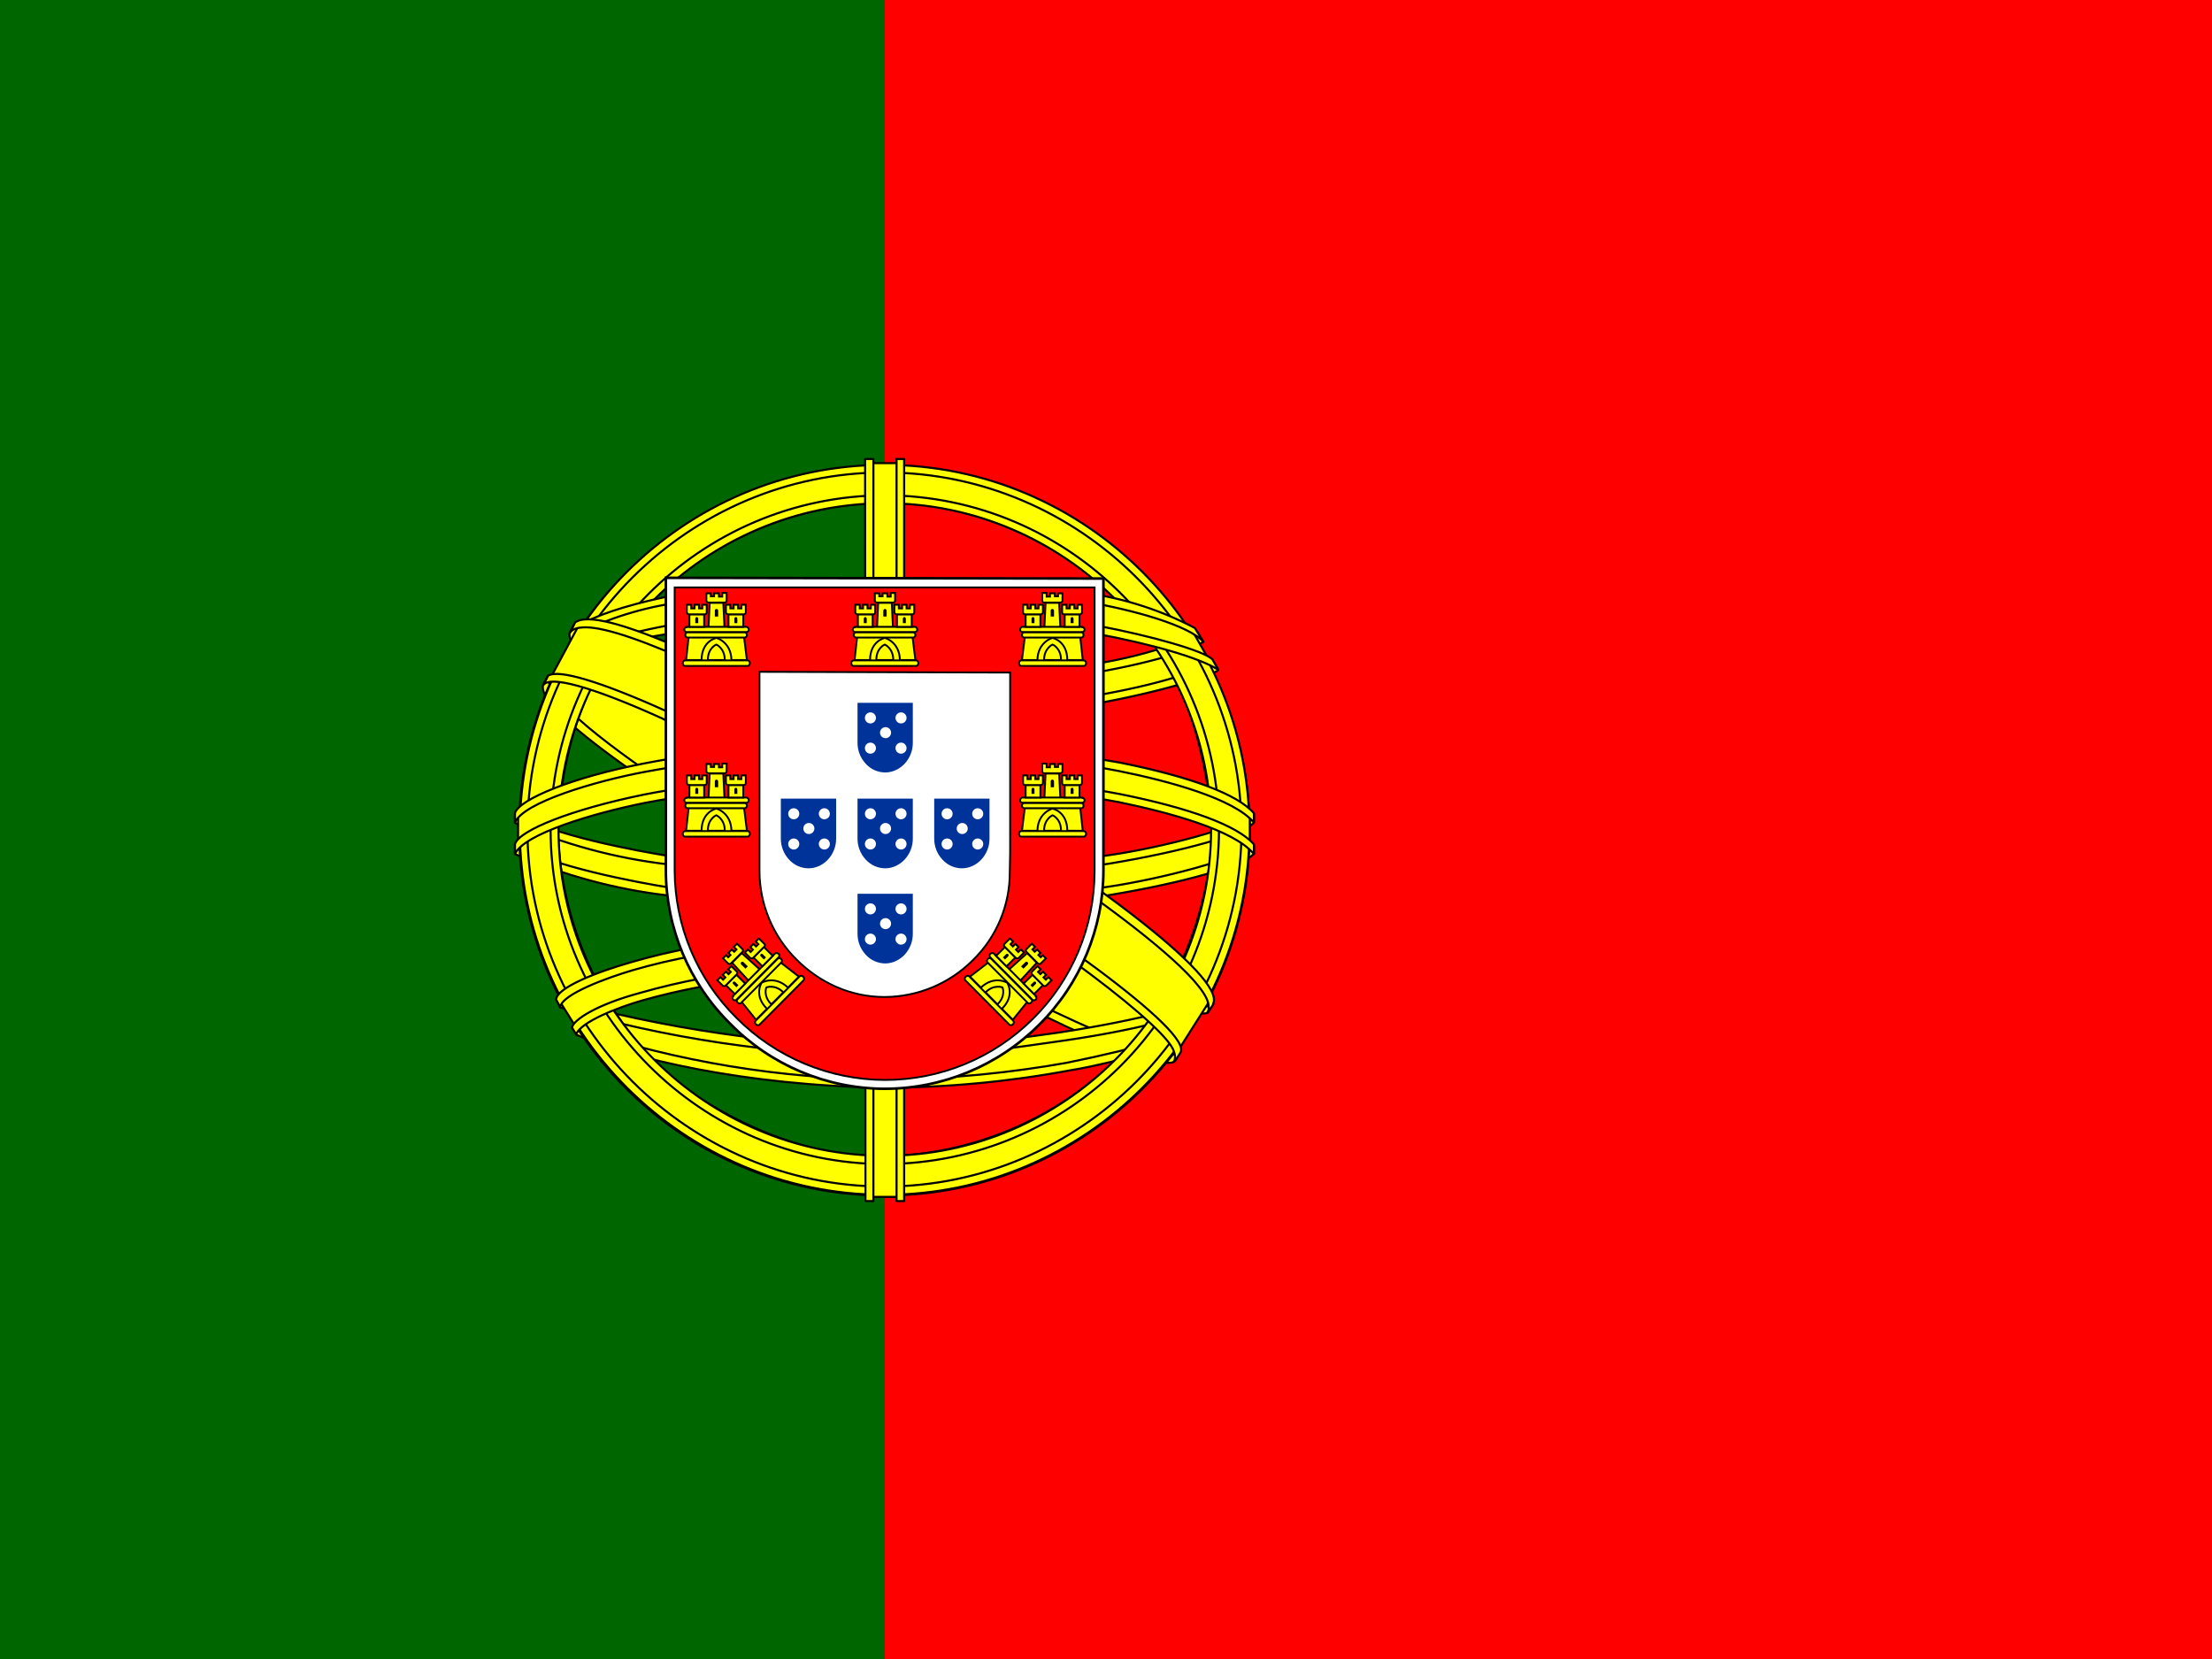
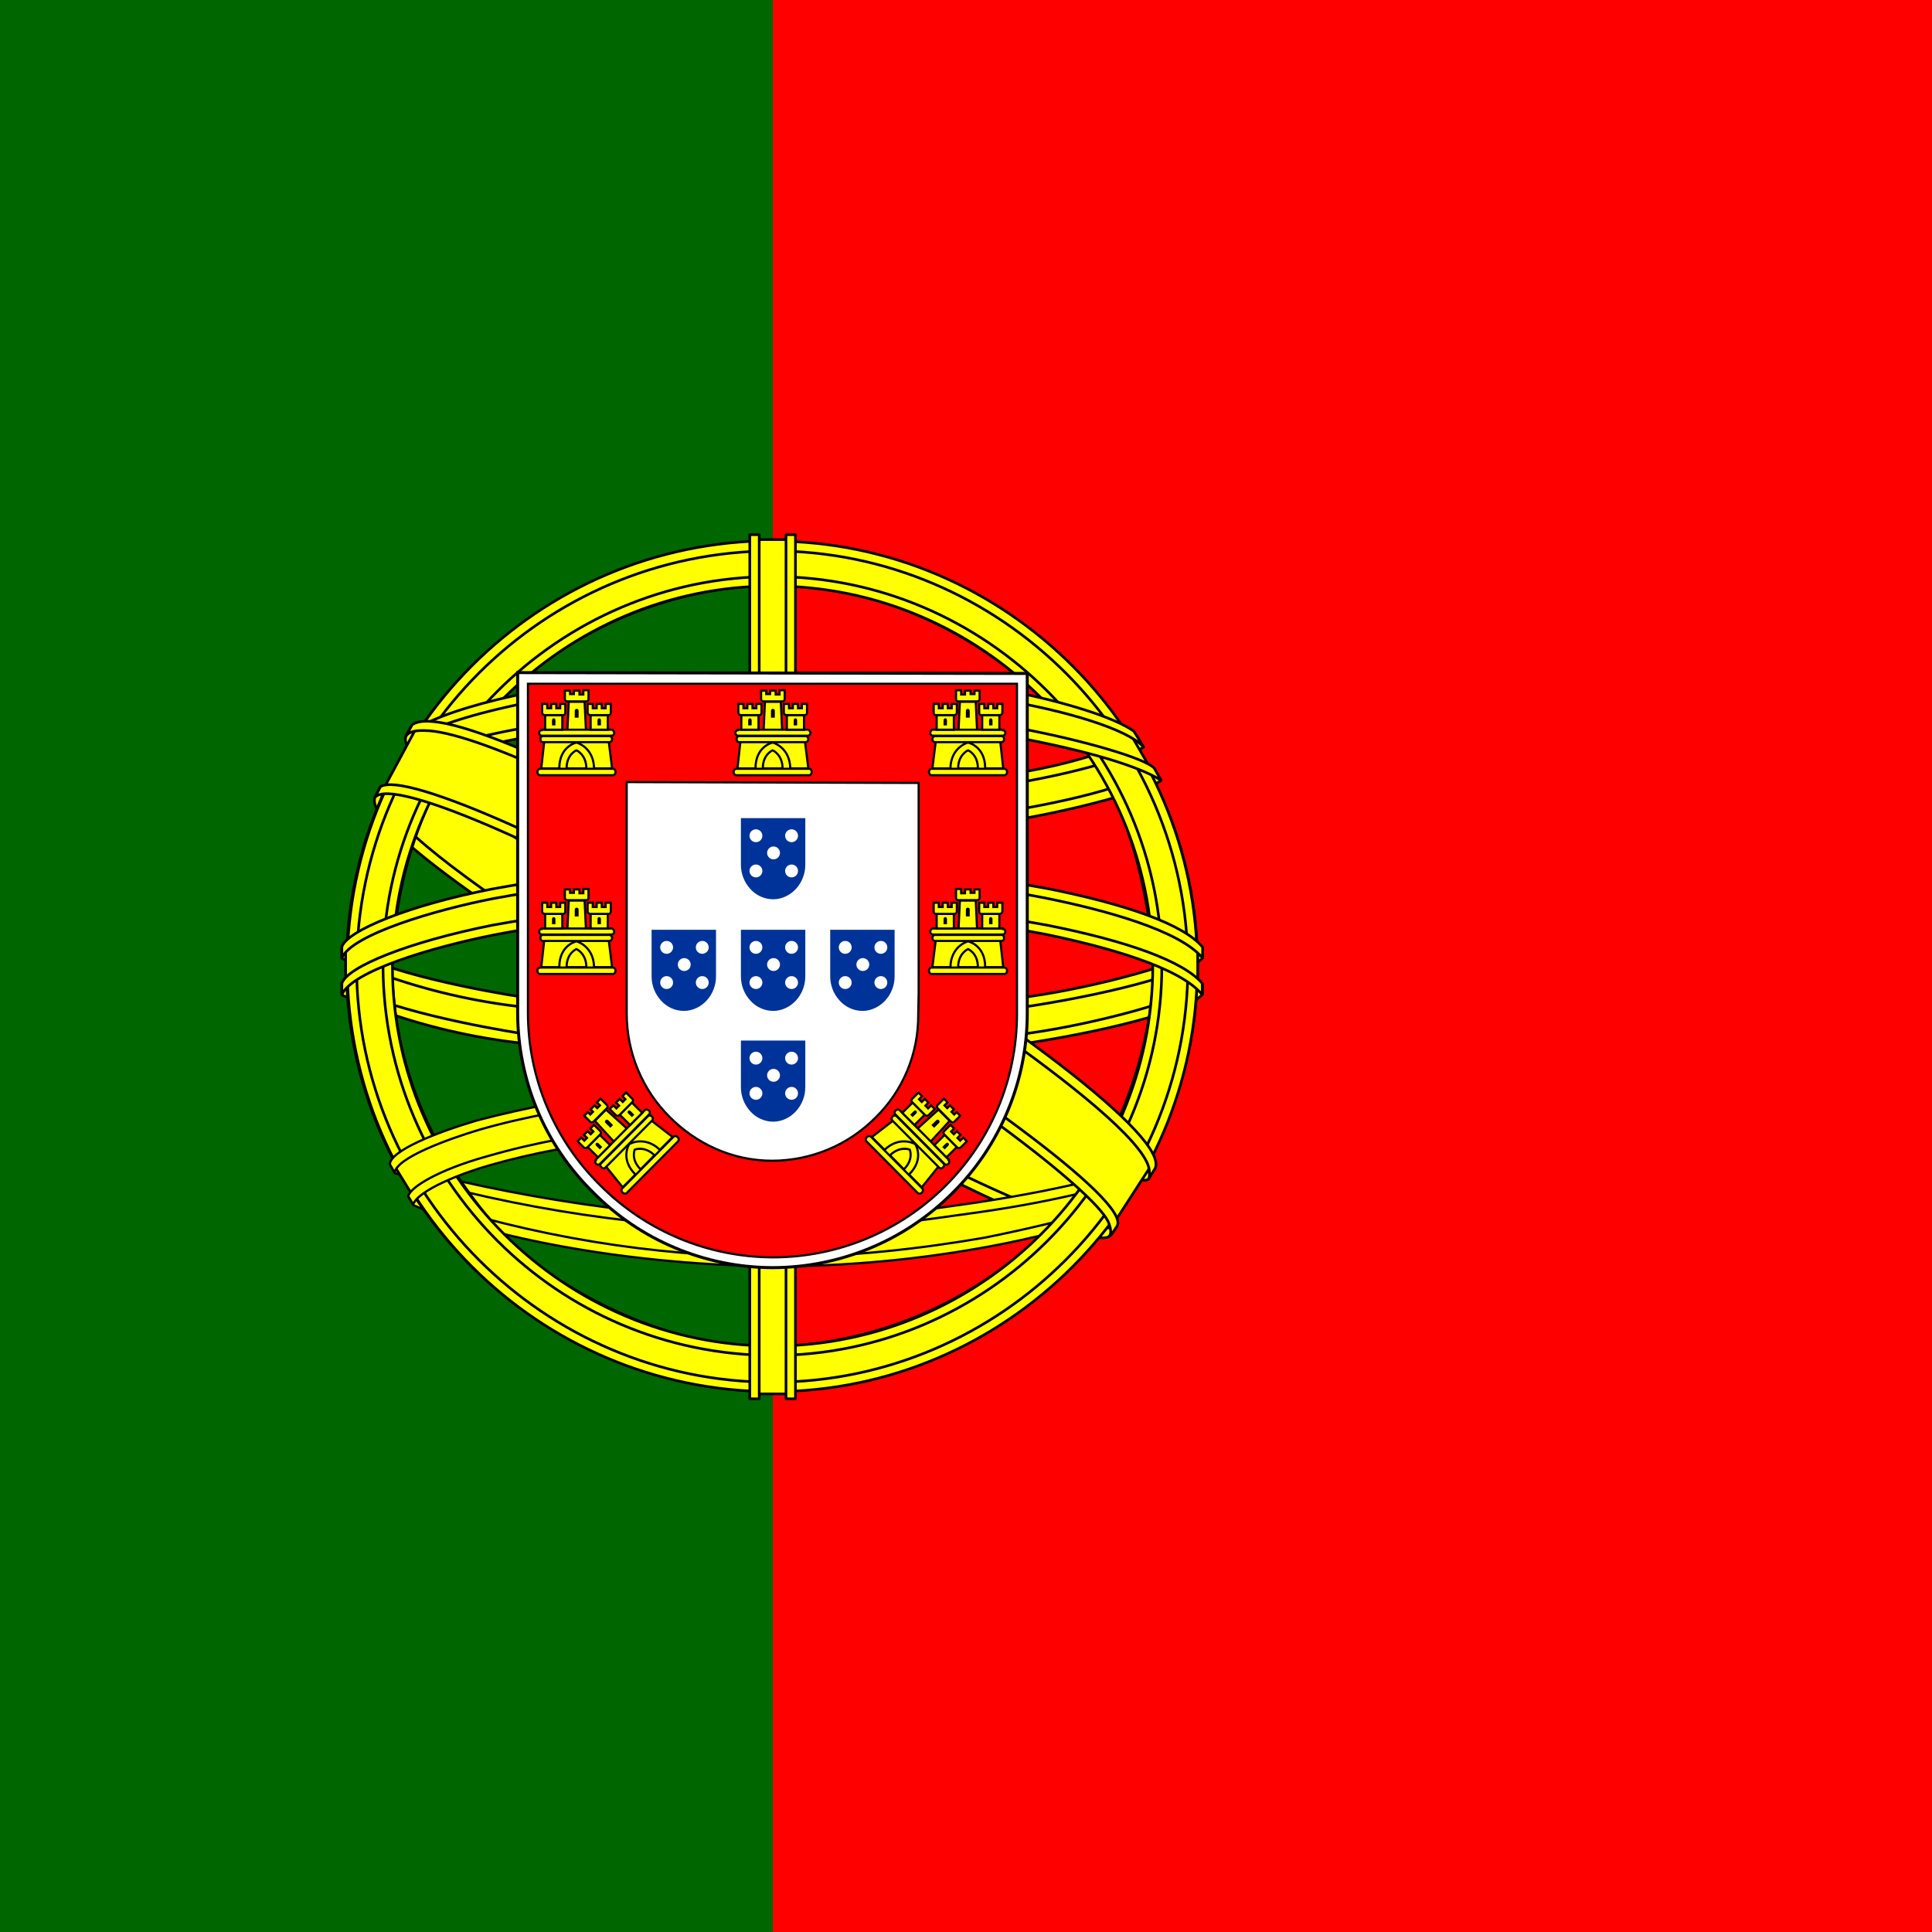
- <svg xmlns="http://www.w3.org/2000/svg" xmlns:xlink="http://www.w3.org/1999/xlink" id="flag-icons-pt" viewBox="0 0 640 480">
-   <path fill="red" d="M256 0h384v480H256z" />
-   <path fill="#060" d="M0 0h256v480H0z" />
+ <svg xmlns="http://www.w3.org/2000/svg" xmlns:xlink="http://www.w3.org/1999/xlink" id="flag-icons-pt" viewBox="0 0 512 512">
+   <path fill="red" d="M204.8 0H512v512H204.7z" />
+   <path fill="#060" d="M0 0h204.8v512H-.1z" />
  <g fill="#ff0" fill-rule="evenodd" stroke="#000" stroke-linecap="round" stroke-linejoin="round" stroke-width=".6">
-     <path d="M339.5 306.2c-32.3-1-180-93.2-181-108l8.1-13.5c14.7 21.3 165.7 111 180.6 107.8z" />
-     <path d="M164.9 182.8c-2.9 7.8 38.6 33.4 88.4 63.8 49.9 30.3 92.9 49 96 46.4l1.5-2.8c-.6 1-2 1.3-4.3.6-13.5-3.9-48.6-20-92.1-46.4-43.6-26.4-81.4-50.7-87.3-61a6.3 6.3 0 0 1-.6-3.1h-.2l-1.2 2.2zm175.3 123.8c-.5 1-1.6 1-3.5.8-12-1.3-48.6-19.1-91.9-45-50.4-30.2-92-57.6-87.4-64.8l1.2-2.2.2.1c-4 12.2 82.1 61.4 87.2 64.6 49.8 30.8 91.8 48.9 95.5 44.2z" />
-     <path d="M256.2 207.2c32.2-.3 72-4.4 95-13.6l-5-8c-13.5 7.5-53.5 12.5-90.3 13.2-43.4-.4-74.1-4.5-89.5-14.8l-4.6 8.6c28.2 12 57.2 14.5 94.4 14.6" />
-     <path d="M352.5 193.8c-.8 1.3-15.8 6.4-37.8 10.2a381.2 381.2 0 0 1-58.6 4.3 416.1 416.1 0 0 1-56.2-3.6c-23.1-3.6-35-8.6-39.5-10.4l1.1-2.2c12.7 5 24.7 8 38.7 10.2A411.5 411.5 0 0 0 256 206a391.8 391.8 0 0 0 58.3-4.3c22.5-3.7 34.8-8.4 36.6-10.5zm-4.4-8.1c-2.4 2-14.6 6.3-36 9.7a388.2 388.2 0 0 1-55.8 4c-22 0-40.1-1.6-53.8-3.6-21.8-2.8-33.4-8-37.6-9.4l1.3-2.2c3.3 1.7 14.4 6.2 36.5 9.3a385 385 0 0 0 53.6 3.4 384 384 0 0 0 55.4-4c21.5-3 33.1-8.4 34.9-9.8zM150.3 246c19.8 10.7 63.9 16 105.6 16.4 38 .1 87.4-5.8 105.9-15.6l-.5-10.7c-5.8 9-58.8 17.7-105.8 17.4-47-.4-90.7-7.6-105.3-17v9.5" />
-     <path d="M362.8 244.5v2.5c-2.8 3.4-20.2 8.4-42 12a434 434 0 0 1-65.4 4.4 400 400 0 0 1-62-4.3 155 155 0 0 1-44.4-12v-2.9c9.7 6.4 35.9 11.2 44.7 12.6 15.8 2.4 36.1 4.2 61.7 4.2 26.9 0 48.4-1.9 65-4.4 15.7-2.3 38-8.2 42.4-12.1m0-9v2.5c-2.8 3.3-20.2 8.3-42 11.9a434 434 0 0 1-65.4 4.5 414 414 0 0 1-62-4.3 155 155 0 0 1-44.4-12v-3c9.7 6.5 36 11.2 44.7 12.6a408 408 0 0 0 61.7 4.3c26.9 0 48.5-2 65-4.5 15.7-2.2 38-8.1 42.4-12m-107 68.8c-45.6-.2-84.7-12.4-93-14.4l6 9.4a249.8 249.8 0 0 0 87.4 14.3c34.7-1 65-3.7 86.3-14.1l6.2-9.8c-14.5 6.9-64 14.6-93 14.6" />
-     <path d="M344.9 297.3a143 143 0 0 1-2.8 4c-10 3.6-26 7.4-32.6 8.4a295.5 295.5 0 0 1-53.7 5c-40.4-.6-73.5-8.5-89-15.3l-1.3-2.1.2-.4 2.1.9a286.5 286.5 0 0 0 88.2 14.5c18.8 0 37.5-2.1 52.6-4.8 23.2-4.7 32.6-8.2 35.5-9.8l.7-.4zm5.3-8.8a287.2 287.2 0 0 1-2 3.5c-5.4 2-20 6.2-41.3 9.2-14 1.9-22.7 3.8-50.6 4.3a347.4 347.4 0 0 1-94.2-14L161 289a390 390 0 0 0 95.4 14c25.5-.5 36.4-2.4 50.3-4.3 24.8-3.8 37.3-8 41-9.1a2.9 2.9 0 0 0 0-.2l2.6-1z" />
-     <path d="M350.8 237.6c.1 30-15.3 57-27.6 68.8a99.3 99.3 0 0 1-67.8 28.2c-30.3.5-58.8-19.2-66.5-27.9a101 101 0 0 1-27.5-67.4c1.8-32.8 14.7-55.6 33.3-71.3a99.6 99.6 0 0 1 64.2-22.7 98.2 98.2 0 0 1 71 35.6c12.5 15.2 18 31.7 20.9 56.7M255.6 135a106 106 0 0 1 106 105.2 105.6 105.6 0 1 1-211.4 0c-.1-58 47.3-105.2 105.4-105.2" />
-     <path d="M255.9 134.5c58.2 0 105.6 47.4 105.6 105.6S314.1 345.7 256 345.7s-105.6-47.4-105.6-105.6c0-58.2 47.4-105.6 105.6-105.6zM152.6 240c0 56.8 46.7 103.3 103.3 103.3 56.6 0 103.3-46.5 103.3-103.3s-46.7-103.3-103.3-103.3S152.6 183.2 152.6 240" />
-     <path d="M256 143.3a97 97 0 0 1 96.7 96.7 97.1 97.1 0 0 1-96.7 96.8c-53 0-96.7-43.6-96.7-96.8a97.1 97.1 0 0 1 96.7-96.7M161.6 240c0 52 42.6 94.4 94.4 94.4s94.4-42.5 94.4-94.4c0-52-42.6-94.4-94.4-94.4a94.8 94.8 0 0 0-94.4 94.4" />
-     <path d="M260.3 134h-9.1v212.3h9z" />
-     <path d="M259.3 132.8h2.3v214.7h-2.2V132.8zm-9 0h2.4v214.7h-2.3z" />
-     <path d="M361.6 244.2v-7.8l-6.4-6-36.3-9.6-52.2-5.3-63 3.2-44.8 10.6-9 6.7v7.9l22.9-10.3 54.4-8.5h52.3l38.4 4.2 26.6 6.4z" />
-     <path d="M256 223.8c24.9 0 49 2.3 68.3 6 19.8 4 33.7 9 38.5 14.5v2.8c-5.8-7-24.5-12-39-15-19-3.6-43-6-67.9-6-26.1 0-50.5 2.6-69.3 6.2-15 3-35.1 9-37.6 14.8v-2.9c1.3-4 16.3-10 37.3-14.3 18.9-3.7 43.3-6.1 69.6-6.1zm0-9.1a383 383 0 0 1 68.3 6c19.8 4 33.7 9 38.5 14.6v2.7c-5.8-6.9-24.5-12-39-14.9-19-3.7-43-6-67.9-6a376 376 0 0 0-69.2 6.2c-14.5 2.7-35.4 8.9-37.7 14.7v-2.8c1.4-4 16.6-10.3 37.3-14.3 19-3.7 43.3-6.2 69.7-6.2m-.6-46.2c39.3-.2 73.6 5.5 89.3 13.5l5.7 10c-13.6-7.4-50.6-15-94.9-14-36.1.3-74.7 4-94 14.4l6.8-11.4c15.9-8.3 53.3-12.5 87.1-12.5" />
-     <path d="M256 176.7a354 354 0 0 1 61.3 4.3c16 3 31.3 7.4 33.5 9.8l1.7 3c-5.3-3.4-18.6-7.3-35.6-10.5s-38.7-4.3-61-4.2c-25.3-.1-45 1.2-61.8 4.2a108.9 108.9 0 0 0-33.3 10.3l1.7-3.1c6-3 15.3-6.7 31.1-9.6 17.5-3.2 37.4-4.1 62.4-4.2m0-9c21.4-.2 42.6 1 59.1 4a96 96 0 0 1 30.6 10l2.5 4c-4.2-4.7-20-9.2-34.1-11.6-16.4-2.9-36.7-4-58.1-4.2a361 361 0 0 0-59.5 4.4 97.3 97.3 0 0 0-29.6 9.1l2.2-3.3c5.8-3 15.2-5.8 27-8.1a357 357 0 0 1 59.9-4.4zM308.4 284a276.4 276.4 0 0 0-52.5-4c-65.5.8-86.6 13.5-89.2 17.3l-5-8c16.8-12 52.4-18.8 94.6-18.2 21.9.4 40.8 1.9 56.6 5l-4.5 8" />
-     <path d="M255.6 278.9c18.2.3 36 1 53.3 4.2l-1.2 2.2c-16-3-33.2-4-52-4-24.3-.2-48.7 2.1-70 8.2-6.7 1.9-17.8 6.2-19 9.8l-1.2-2c.4-2.2 7-6.6 19.6-10 24.4-7 47.2-8.3 70.5-8.4m.8-9.2a327 327 0 0 1 57.3 5l-1.3 2.3a299 299 0 0 0-56-4.9c-24.2 0-49.9 1.8-73.3 8.6-7.5 2.2-20.6 7-21 10.7l-1.2-2.2c.2-3.4 11.5-7.9 21.7-10.8 23.5-6.9 49.3-8.6 73.8-8.7" />
-     <path d="m349.4 290.5-7.8 12.3-22.7-20.1-58.6-39.5-66.2-36.3-34.3-11.7 7.3-13.6 2.5-1.3 21.3 5.3 70.4 36.3 40.6 25.6L336 272l13.9 16z" />
-     <path d="M158.6 195.5c6-4 50.2 15.6 96.6 43.6 46.1 28 90.3 59.6 86.3 65.5l-1.3 2.1-.6.5c.1-.1.8-1 0-3.1-2-6.5-33.4-31.5-85.3-62.9-50.7-30.1-92.9-48.3-97-43.1zM351 290.4c3.8-7.6-37.2-38.5-88.1-68.6-52-29.5-89.6-46.9-96.5-41.7L165 183c0 .1 0-.2.4-.5 1.2-1 3.3-1 4.2-1 11.8.2 45.5 15.7 92.8 42.8 20.8 12 87.6 55 87.3 67 0 1 .1 1.2-.3 1.8l1.7-2.6z" />
+     <path stroke-width=".7" d="M293.8 326.6c-34.4-1-192-99.4-193-115.1l8.6-14.5C125 219.7 286.2 315.4 302 312z" />
+     <path stroke-width=".7" d="M107.6 195c-3.1 8.3 41.1 35.6 94.3 68 53.2 32.3 99 52.3 102.5 49.5l1.5-2.9c-.6 1-2.2 1.3-4.6.6-14.4-4.2-51.9-21.4-98.3-49.5s-86.8-54.1-93-65.1a6.7 6.7 0 0 1-.7-3.3h-.2l-1.3 2.3zm187 132c-.6 1.1-1.7 1.1-3.7 1-12.9-1.5-52-20.5-98-48.1-53.8-32.2-98.2-61.5-93.3-69.1l1.3-2.4.2.1c-4.3 13 87.6 65.5 93 68.9 53.1 33 98 52.2 102 47.2z" />
+     <path stroke-width=".7" d="M205 221c34.3-.3 76.8-4.7 101.2-14.4L301 198c-14.5 8-57.1 13.3-96.3 14-46.4-.4-79.1-4.7-95.5-15.7l-5 9.1c30.2 12.7 61 15.5 100.8 15.6" />
+     <path stroke-width=".7" d="M307.7 206.8c-.9 1.3-16.8 6.8-40.3 10.8a416 416 0 0 1-62.6 4.6 444.3 444.3 0 0 1-60-3.8c-24.5-3.9-37.3-9.3-42-11.2l1.2-2.3a186 186 0 0 0 41.3 11 438.9 438.9 0 0 0 59.5 3.7 417.8 417.8 0 0 0 62.1-4.6c24-3.9 37.2-8.9 39-11.2zM303 198c-2.6 2-15.6 6.7-38.4 10.3a414 414 0 0 1-59.5 4.2 400 400 0 0 1-57.4-3.7c-23.3-3-35.6-8.5-40-10.1l1.3-2.3c3.4 1.8 15.4 6.6 39 10a423 423 0 0 0 57.1 3.5 408.6 408.6 0 0 0 59-4.2c23-3.2 35.4-9 37.3-10.5zM92 262.4c21.2 11.4 68.1 17.2 112.6 17.6 40.5 0 93.3-6.3 113-16.8l-.6-11.4c-6.1 9.7-62.6 19-112.8 18.6-50.2-.4-96.8-8.2-112.3-18.2v10.2" />
+     <path stroke-width=".7" d="M318.7 260.8v2.7c-3 3.6-21.6 9-44.9 12.7a463.2 463.2 0 0 1-69.7 4.8c-27.4 0-49.2-2-66.2-4.6a164.8 164.8 0 0 1-47.3-12.7v-3.2c10.4 6.9 38.3 11.9 47.7 13.4 16.8 2.6 38.5 4.5 65.8 4.5 28.7 0 51.7-2 69.3-4.7 16.8-2.4 40.6-8.7 45.3-12.9m0-9.7v2.8c-3 3.5-21.6 8.9-44.9 12.6a463.2 463.2 0 0 1-69.7 4.8c-27.4 0-49.2-2-66.1-4.5A165 165 0 0 1 90.6 254v-3.2c10.4 6.9 38.3 12 47.7 13.4 16.9 2.6 38.6 4.6 65.8 4.6 28.7 0 51.7-2 69.3-4.8 16.8-2.4 40.6-8.7 45.3-12.9m-114.2 73.5c-48.6-.3-90.3-13.2-99.1-15.4l6.4 10c15.5 6.6 56.2 16.4 93.2 15.3s69.3-4 92-15l6.6-10.5c-15.5 7.3-68.3 15.6-99 15.6" />
+     <path d="M299.5 317.1a152.6 152.6 0 0 1-3 4.4 258.9 258.9 0 0 1-34.7 8.9 315 315 0 0 1-57.2 5.2c-43.1-.6-78.4-9-95-16.2l-1.4-2.3.3-.4 2.2.9a305.5 305.5 0 0 0 94.1 15.5c20 .1 40-2.3 56.1-5.1 24.8-5 34.8-8.7 37.9-10.4zm5.7-9.4h.1a302 302 0 0 1-2.2 3.8c-5.7 2-21.3 6.6-44 9.8-15 2-24.3 4-54 4.6a371 371 0 0 1-100.5-15l-1.2-2.5a424.4 424.4 0 0 0 101.7 15c27.2-.6 38.8-2.6 53.6-4.7 26.5-4 39.8-8.4 43.8-9.7a3 3 0 0 0-.1-.2z" />
+     <path stroke-width=".7" d="M305.8 253.4c.2 32-16.2 60.8-29.4 73.5a106 106 0 0 1-72.3 30c-32.3.6-62.7-20.5-70.9-29.7-16-18.1-29-41-29.4-72 2-35 15.7-59.3 35.6-76a106.3 106.3 0 0 1 68.4-24.2c25.4.7 55.2 13.2 75.7 38 13.4 16.2 19.3 33.8 22.3 60.5zM204.4 143.8c62 0 113 50.5 113 112.3a113 113 0 0 1-113 112.3c-62 0-112.6-50.4-112.6-112.3s50.6-112.3 112.6-112.3" />
+     <path stroke-width=".7" d="M204.7 143.4c62 0 112.6 50.7 112.6 112.7s-50.6 112.7-112.6 112.7A113 113 0 0 1 92 256a113 113 0 0 1 112.7-112.7zM94.5 256.1c0 60.6 49.8 110.2 110.2 110.2 60.4 0 110.1-49.6 110.1-110.2S265.1 146 204.7 146A110.6 110.6 0 0 0 94.5 256.1" />
+     <path stroke-width=".7" d="M204.8 152.8c56.5 0 103.1 46.5 103.1 103.2 0 56.8-46.6 103.2-103.1 103.2A103.6 103.6 0 0 1 101.5 256c0-56.7 46.6-103.2 103.2-103.2zM104 256c0 55.4 45.5 100.7 100.8 100.7 55.2 0 100.7-45.3 100.7-100.7 0-55.4-45.5-100.7-100.8-100.7S104 200.6 104 256" />
+     <path stroke-width=".7" d="M209.3 143h-9.7v226.4h9.7z" />
+     <path stroke-width=".7" d="M208.3 141.7h2.5v229h-2.5zm-9.6 0h2.5v229h-2.5z" />
+     <path stroke-width=".7" d="M317.4 260.5V252l-6.8-6.3-38.7-10.3-55.8-5.7-67 3.4-47.9 11.4-9.6 7.2v8.3l24.4-11 58-9h55.8l41 4.5 28.4 6.9z" />
+     <path stroke-width=".7" d="M204.7 238.7a394 394 0 0 1 72.9 6.5c21.1 4.2 36 9.5 41 15.4v3c-6-7.4-26-12.8-41.5-16-20.3-3.9-46-6.4-72.4-6.4-28 0-54 2.7-74 6.6-16 3.2-37.4 9.5-40.1 15.8v-3c1.5-4.4 17.4-10.9 39.8-15.4a405 405 0 0 1 74.3-6.5m0-9.7a396 396 0 0 1 73 6.5c21 4.2 36 9.5 41 15.5v2.9c-6.1-7.4-26.2-12.8-41.6-15.9-20.3-4-46-6.5-72.4-6.5a402 402 0 0 0-73.8 6.6c-15.5 3-37.8 9.6-40.3 15.8v-3c1.5-4.3 17.8-11 39.8-15.3a405 405 0 0 1 74.3-6.6m-.5-49.3c41.9-.2 78.5 5.9 95.2 14.5l6.1 10.5c-14.5-7.8-54-16-101.3-14.7-38.5.2-79.6 4.2-100.3 15.2l7.3-12.2c17-8.8 57-13.2 93-13.3" />
+     <path stroke-width=".7" d="M204.7 188.4c24 0 47 1.3 65.4 4.6 17.1 3.2 33.5 8 35.8 10.6l1.8 3.2c-5.7-3.7-19.8-7.9-38-11.3a367.2 367.2 0 0 0-65-4.5c-27 0-48 1.3-66 4.5-19 3.5-32.2 8.6-35.5 11l1.8-3.3c6.3-3.3 16.4-7.2 33.3-10.2 18.6-3.4 39.7-4.4 66.4-4.6m0-9.6a371 371 0 0 1 63.1 4.4c13.9 2.7 27.6 6.9 32.7 10.6l2.6 4.2c-4.5-5-21.4-9.7-36.4-12.3-17.4-3-39.1-4.2-62-4.4-24 0-46.2 1.5-63.4 4.6-16.4 3.2-27 6.9-31.5 9.8l2.3-3.6c6.2-3.2 16.2-6.2 28.8-8.7 17.3-3.1 39.7-4.6 63.8-4.6m56 124.1a293.3 293.3 0 0 0-56-4.2c-69.9.8-92.4 14.3-95.2 18.4l-5.2-8.5C122 295.7 160 288.5 205 289.2c23.3.4 43.4 2 60.4 5.2l-4.8 8.5" />
+     <path d="M204.3 297.5c19.4.3 38.5 1 57 4.5l-1.4 2.4a297.6 297.6 0 0 0-55.5-4.3c-25.8-.2-52 2.2-74.6 8.7-7.2 2-19 6.6-20.3 10.4l-1.3-2.2c.4-2.2 7.6-6.9 21-10.6 26-7.5 50.3-8.7 75-9zm.9-9.8a351 351 0 0 1 61.1 5.3l-1.4 2.5a319 319 0 0 0-59.6-5.2c-25.9 0-53.3 1.9-78.3 9.1-8 2.4-22 7.4-22.4 11.4l-1.3-2.3c.3-3.6 12.3-8.4 23.2-11.6a285 285 0 0 1 78.7-9.2" />
+     <path stroke-width=".7" d="m304.4 309.9-8.4 13-24.1-21.4-62.6-42-70.5-38.8-36.7-12.5 7.8-14.5 2.7-1.4 22.8 5.7 75 38.7 43.3 27.3 36.3 26 14.8 17.1z" />
+     <path stroke-width=".7" d="M100.8 208.5c6.5-4.3 53.7 16.7 103 46.5 49.3 29.9 96.4 63.6 92.2 70l-1.4 2.1-.7.5c.2 0 .9-1 0-3.3-2.2-6.9-35.5-33.5-91-67-54-32.2-99-51.6-103.5-46zm205.3 101.2c4-8-39.7-41-94-73.1-55.5-31.5-95.6-50-102.9-44.5l-1.6 3c0 .1 0-.2.4-.5 1.3-1.1 3.5-1 4.5-1 12.6.1 48.6 16.6 99 45.6 22.1 12.8 93.4 58.6 93.1 71.4 0 1.1.1 1.3-.3 1.9z" />
  </g>
-   <g transform="translate(0 26.7)scale(1.06667)">
+   <g transform="translate(-68.3 28.4)scale(1.13778)">
    <path fill="#fff" stroke="#000" stroke-width=".7" d="M180.6 211a58.7 58.7 0 0 0 17.5 41.7 59 59 0 0 0 41.8 17.6 59.4 59.4 0 0 0 42-17.4 59 59 0 0 0 17.4-41.8v-79.2l-118.7-.2z" />
    <path fill="red" stroke="#000" stroke-width=".5" d="M183 211.1a56.4 56.4 0 0 0 16.8 40 57 57 0 0 0 40.2 16.8 56.9 56.9 0 0 0 40.2-16.6 56.4 56.4 0 0 0 16.7-40v-77H183v76.8m91-53.7v48.9l-.1 5.1a33.2 33.2 0 0 1-10 24 34 34 0 0 1-24 10c-9.4 0-17.7-4-23.9-10.2a34 34 0 0 1-10-24v-54z" />
    <g id="pt-e">
      <g id="pt-d" fill="#ff0" stroke="#000" stroke-width=".5">
        <path stroke="none" d="M190.2 154.4c.1-5.5 4-6.8 4-6.8.1 0 4.3 1.4 4.3 6.9z" />
        <path d="m186.8 147.7-.7 6.3h4.2c0-5.2 4-6 4-6 .1 0 4 1.1 4.1 6h4.2l-.8-6.4zm-1 6.4h17c.3 0 .6.3.6.7 0 .5-.3.8-.6.8h-17c-.3 0-.6-.3-.6-.8 0-.4.3-.7.7-.7z" />
        <path d="M192 154c0-3.3 2.3-4.2 2.3-4.2s2.3 1 2.3 4.2H192m-5.8-9h16.3c.3 0 .6.4.6.8 0 .3-.3.6-.6.6h-16.3c-.3 0-.6-.3-.6-.7 0-.3.3-.6.6-.6zm.4 1.5H202c.3 0 .6.3.6.7 0 .4-.3.7-.6.7h-15.5c-.4 0-.6-.3-.6-.7 0-.4.2-.7.6-.7zm5-10.6h1.2v.8h.9v-.8h1.3v.9h.9v-1h1.2v2c0 .4-.2.6-.5.6h-4.4c-.3 0-.6-.2-.6-.5zm4.6 2.7.3 6.4h-4.3l.3-6.5h3.7" />
        <path id="pt-a" d="M191 141.6v3.4h-4v-3.4z" />
        <use xlink:href="#pt-a" width="100%" height="100%" x="10.6" />
        <path id="pt-b" d="M186.3 139h1.2v1h.9v-1h1.2v1h.9v-1h1.2v2c0 .4-.2.6-.5.6h-4.3a.6.6 0 0 1-.6-.6z" />
        <use xlink:href="#pt-b" width="100%" height="100%" x="10.6" />
        <path fill="#000001" stroke="none" d="M193.9 140.6c0-.6.9-.6.9 0v1.6h-.9z" />
        <path id="pt-c" fill="#000001" stroke="none" d="M188.6 142.8c0-.6.8-.6.8 0v1.2h-.8z" />
        <use xlink:href="#pt-c" width="100%" height="100%" x="10.6" />
      </g>
      <use xlink:href="#pt-d" width="100%" height="100%" y="46.3" />
      <use xlink:href="#pt-d" width="100%" height="100%" transform="rotate(-45.2 312.8 180)" />
    </g>
    <use xlink:href="#pt-d" width="100%" height="100%" x="45.7" />
    <use xlink:href="#pt-e" width="100%" height="100%" transform="matrix(-1 0 0 1 479.8 0)" />
    <g id="pt-f" fill="#fff">
      <path fill="#039" d="M232.6 202.4a8.3 8.3 0 0 0 2.2 5.7 7.2 7.2 0 0 0 5.3 2.4c2.1 0 4-1 5.3-2.4a8.3 8.3 0 0 0 2.2-5.7v-10.8h-15z" />
      <circle cx="236.1" cy="195.7" r="1.5" />
      <circle cx="244.4" cy="195.7" r="1.5" />
      <circle cx="240.2" cy="199.7" r="1.5" />
      <circle cx="236.1" cy="203.9" r="1.5" />
      <circle cx="244.4" cy="203.9" r="1.5" />
    </g>
    <use xlink:href="#pt-f" width="100%" height="100%" y="-26" />
    <use xlink:href="#pt-f" width="100%" height="100%" x="-20.8" />
    <use xlink:href="#pt-f" width="100%" height="100%" x="20.8" />
    <use xlink:href="#pt-f" width="100%" height="100%" y="25.8" />
  </g>
</svg>
